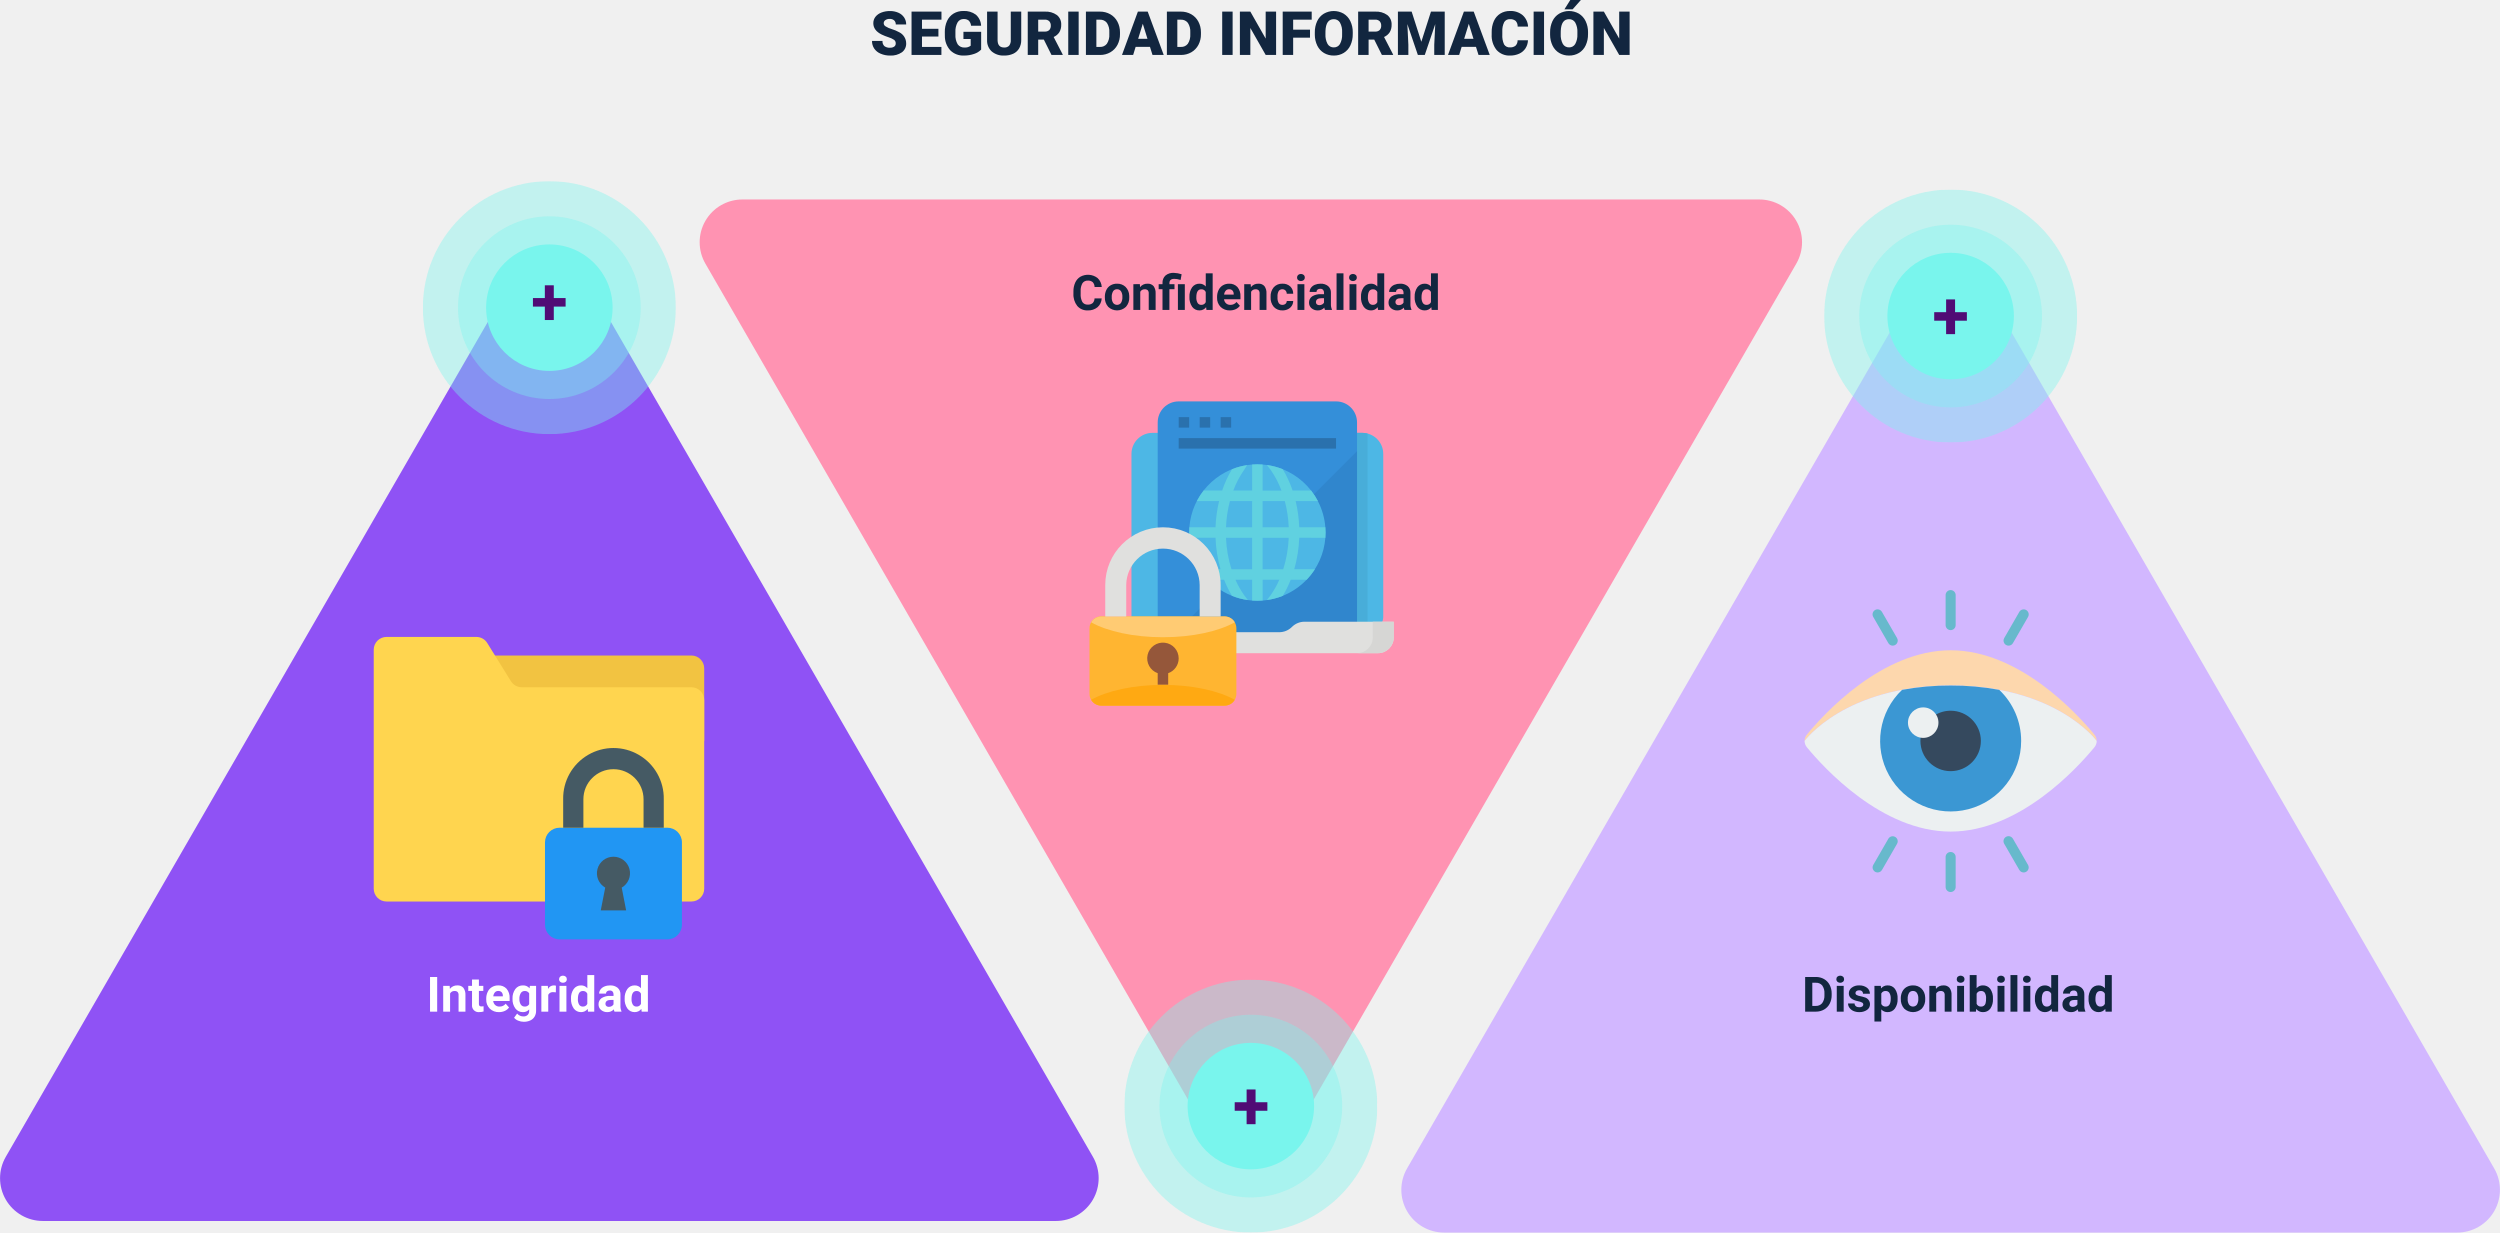
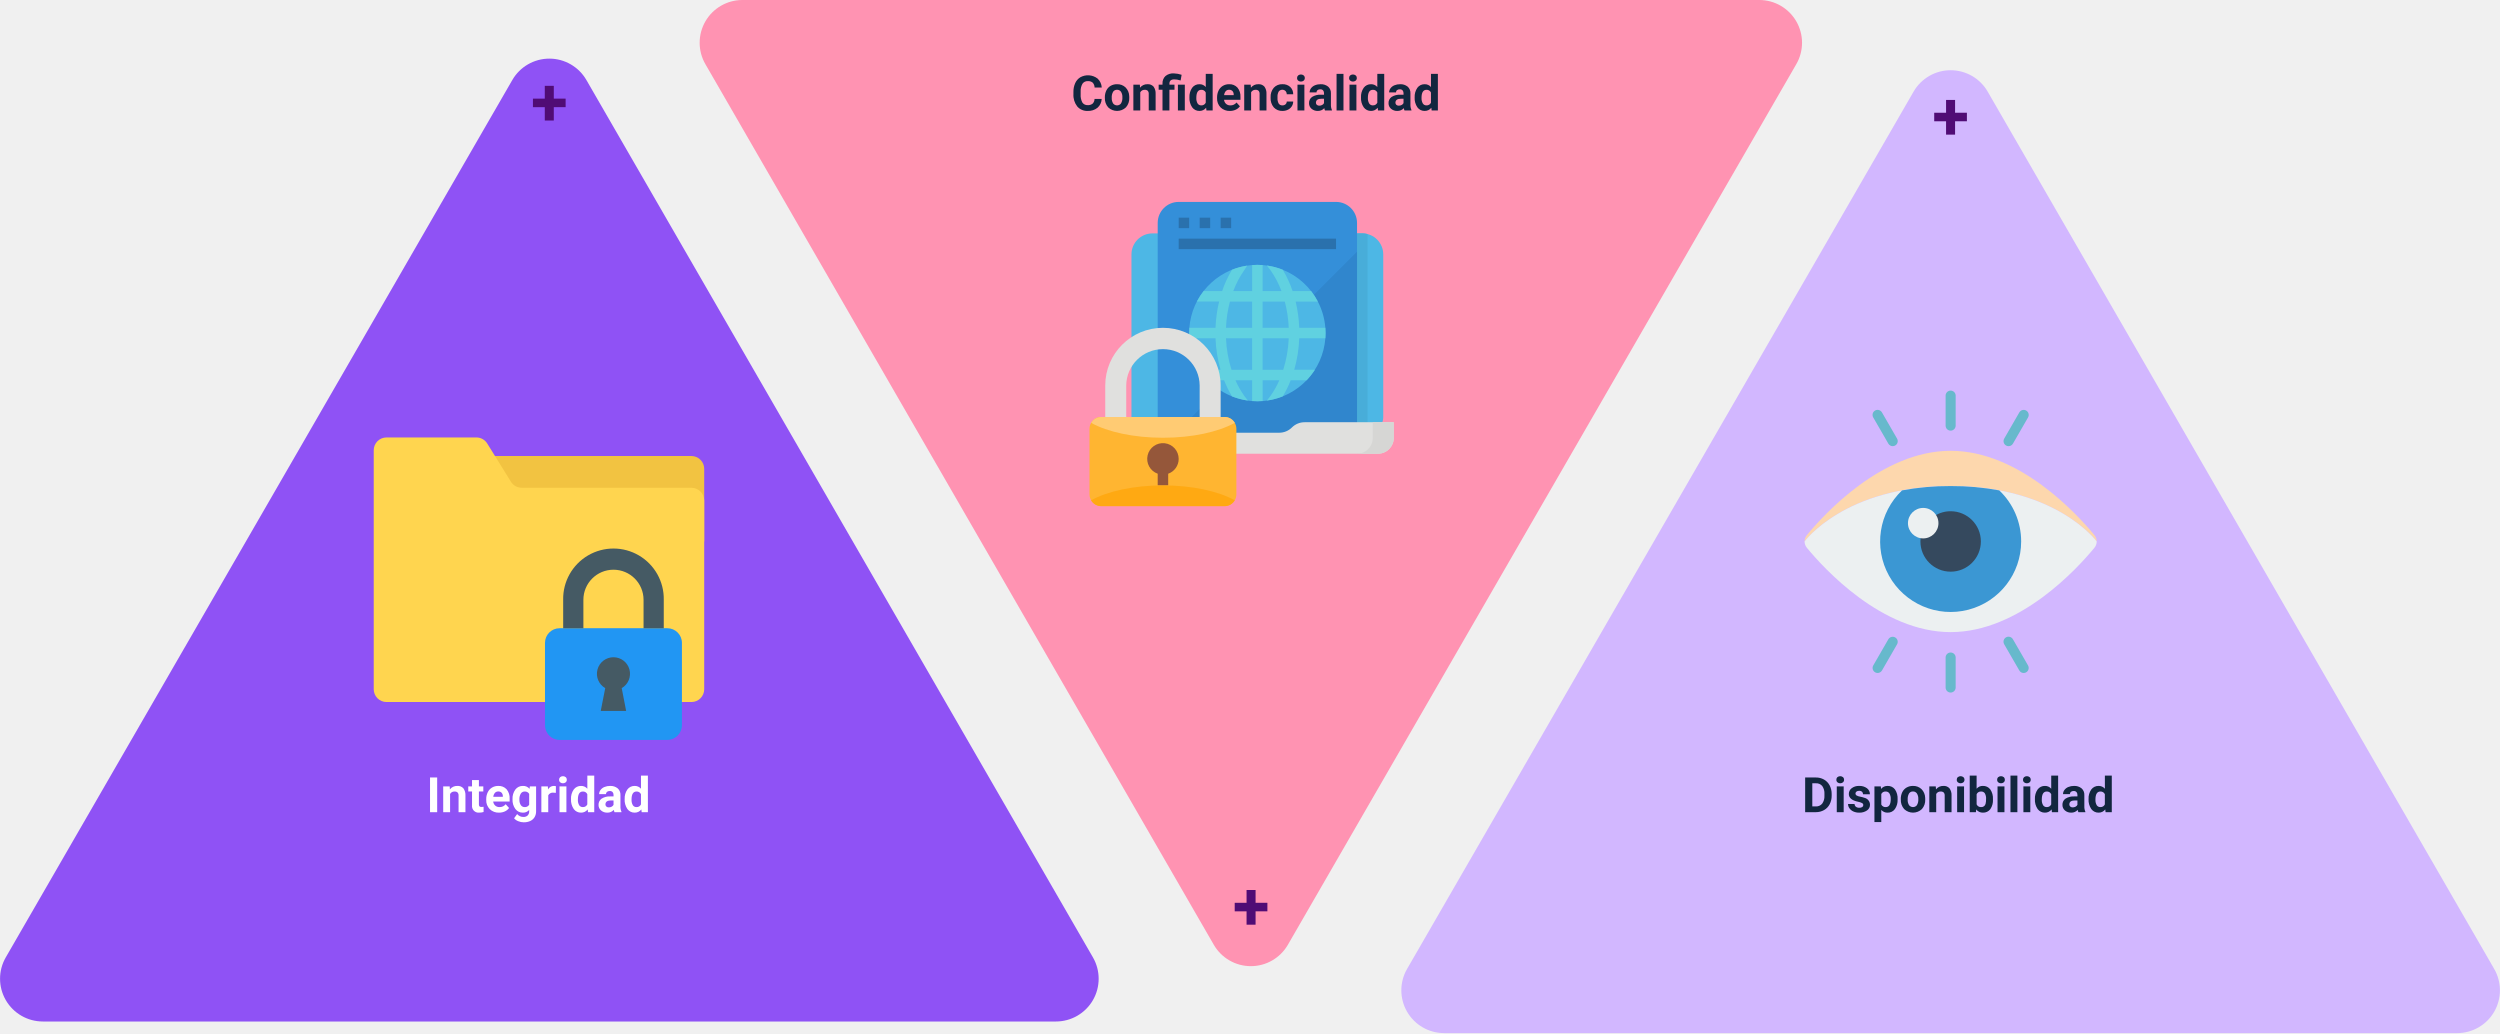
- <svg xmlns="http://www.w3.org/2000/svg" width="820" height="404.285" viewBox="0 0 820 404.285">
-   <defs>
-     <clipPath id="clip-path">
-       <rect id="Rectángulo_37427" data-name="Rectángulo 37427" width="82.97" height="82.97" fill="#79f5ed" />
-     </clipPath>
-     <clipPath id="clip-path-4">
-       <rect id="Rectángulo_37425" data-name="Rectángulo 37425" width="59.923" height="59.923" fill="#79f5ed" />
-     </clipPath>
-   </defs>
-   <g id="Grupo_150869" data-name="Grupo 150869" transform="translate(-390 -2954.973)">
+ <svg xmlns="http://www.w3.org/2000/svg" width="820" height="338.856" viewBox="0 0 820 338.856">
+   <g id="Grupo_150869" data-name="Grupo 150869" transform="translate(-390 -3020.402)">
    <path id="Trazado_211808" data-name="Trazado 211808" d="M341.653,597.6H673.936a14.026,14.026,0,0,0,12.148-21.04L519.942,288.793a14.027,14.027,0,0,0-24.3,0L329.5,576.558a14.027,14.027,0,0,0,12.148,21.04" transform="translate(522.017 2761.659)" fill="#d2b7ff" />
    <path id="Trazado_211810" data-name="Trazado 211810" d="M524.116,21.041,357.351,309.885a14.028,14.028,0,0,1-24.3,0L166.291,21.041A14.027,14.027,0,0,1,178.438,0h333.53a14.027,14.027,0,0,1,12.147,21.04" transform="translate(455.075 3020.401)" fill="#ff93b2" />
    <path id="Trazado_212618" data-name="Trazado 212618" d="M341.653,597.6H673.936a14.026,14.026,0,0,0,12.148-21.04L519.942,288.793a14.027,14.027,0,0,0-24.3,0L329.5,576.558a14.027,14.027,0,0,0,12.148,21.04" transform="translate(62.396 2757.855)" fill="#8f52f5" />
-     <path id="Trazado_224574" data-name="Trazado 224574" d="M16.8,17.221a1.408,1.408,0,0,0-.532-1.172,6.615,6.615,0,0,0-1.87-.869,17.942,17.942,0,0,1-2.187-.869q-2.764-1.357-2.764-3.73A3.345,3.345,0,0,1,10.136,8.5a4.453,4.453,0,0,1,1.948-1.406,7.582,7.582,0,0,1,2.832-.5,6.632,6.632,0,0,1,2.749.547,4.352,4.352,0,0,1,1.89,1.558A4.068,4.068,0,0,1,20.229,11H16.811a1.719,1.719,0,0,0-.532-1.348,2.075,2.075,0,0,0-1.44-.479,2.339,2.339,0,0,0-1.45.405,1.193,1.193,0,0,0,.054,2.021,7.389,7.389,0,0,0,2.061.918,12.623,12.623,0,0,1,2.422,1.021,4.07,4.07,0,0,1,2.3,3.662,3.472,3.472,0,0,1-1.406,2.93A6.255,6.255,0,0,1,14.965,21.2a7.653,7.653,0,0,1-3.13-.62,4.719,4.719,0,0,1-2.109-1.7,4.428,4.428,0,0,1-.708-2.485h3.438a2.181,2.181,0,0,0,.591,1.685,2.793,2.793,0,0,0,1.919.542,2.206,2.206,0,0,0,1.343-.366A1.209,1.209,0,0,0,16.8,17.221Zm14-2.256H25.414v3.4h6.367V21H21.986V6.781H31.8V9.428H25.414v3H30.8Zm14.014,4.277A5.511,5.511,0,0,1,42.5,20.658a9.982,9.982,0,0,1-3.34.537A5.955,5.955,0,0,1,34.7,19.486a6.918,6.918,0,0,1-1.787-4.756L32.9,13.5a8.485,8.485,0,0,1,.742-3.667,5.511,5.511,0,0,1,2.124-2.412,6.008,6.008,0,0,1,3.2-.845,6.3,6.3,0,0,1,4.126,1.216,5.152,5.152,0,0,1,1.714,3.628h-3.3a2.7,2.7,0,0,0-.762-1.7,2.458,2.458,0,0,0-1.66-.508,2.237,2.237,0,0,0-1.992,1.094,5.84,5.84,0,0,0-.713,3.125v.859a5.717,5.717,0,0,0,.728,3.2,2.573,2.573,0,0,0,2.29,1.069,2.88,2.88,0,0,0,1.992-.6V15.756H39.008V13.4h5.811ZM57.963,6.781v9.307a5.349,5.349,0,0,1-.674,2.739,4.365,4.365,0,0,1-1.934,1.763,6.812,6.812,0,0,1-2.979.605,5.885,5.885,0,0,1-4.092-1.348,4.806,4.806,0,0,1-1.523-3.691V6.781h3.447v9.443q.059,2.334,2.168,2.334a2.1,2.1,0,0,0,1.611-.586,2.739,2.739,0,0,0,.547-1.9V6.781Zm7.422,9.189H63.529V21H60.1V6.781h5.6A6.246,6.246,0,0,1,69.652,7.9a3.8,3.8,0,0,1,1.426,3.17,4.616,4.616,0,0,1-.6,2.458,4.263,4.263,0,0,1-1.88,1.58l2.969,5.741V21H67.895Zm-1.855-2.637H65.7a1.946,1.946,0,0,0,1.47-.514,1.987,1.987,0,0,0,.493-1.434,2.01,2.01,0,0,0-.5-1.444A1.928,1.928,0,0,0,65.7,9.418H63.529ZM76.8,21H73.383V6.781H76.8Zm2.383,0V6.781h4.58a6.737,6.737,0,0,1,3.389.854A6.006,6.006,0,0,1,89.5,10.048a7.283,7.283,0,0,1,.854,3.491v.654a7.325,7.325,0,0,1-.825,3.5,6.032,6.032,0,0,1-2.324,2.422A6.589,6.589,0,0,1,83.861,21ZM82.611,9.428v8.936H83.8a2.666,2.666,0,0,0,2.266-1.05,5.145,5.145,0,0,0,.791-3.12v-.615a5.1,5.1,0,0,0-.791-3.105,2.713,2.713,0,0,0-2.3-1.045Zm17.578,8.916h-4.7L94.672,21H91.01L96.225,6.781h3.223L104.7,21H101.02ZM96.313,15.7h3.057l-1.533-4.932Zm9.424,5.3V6.781h4.58a6.737,6.737,0,0,1,3.389.854,6.006,6.006,0,0,1,2.349,2.412,7.283,7.283,0,0,1,.854,3.491v.654a7.325,7.325,0,0,1-.825,3.5,6.032,6.032,0,0,1-2.324,2.422,6.589,6.589,0,0,1-3.345.884Zm3.428-11.572v8.936h1.191a2.666,2.666,0,0,0,2.266-1.05,5.145,5.145,0,0,0,.791-3.12v-.615a5.1,5.1,0,0,0-.791-3.105,2.713,2.713,0,0,0-2.3-1.045ZM127.3,21h-3.418V6.781H127.3Zm14.258,0h-3.408l-5.039-8.848V21h-3.428V6.781h3.428l5.029,8.848V6.781h3.418Zm11.123-5.664h-5.527V21h-3.428V6.781h9.512V9.428h-6.084V12.7h5.527ZM166.7,14.184a8.385,8.385,0,0,1-.771,3.682,5.7,5.7,0,0,1-2.192,2.466,6.1,6.1,0,0,1-3.237.864,6.191,6.191,0,0,1-3.223-.835,5.692,5.692,0,0,1-2.192-2.388,8.144,8.144,0,0,1-.825-3.564v-.8a8.422,8.422,0,0,1,.767-3.687,5.688,5.688,0,0,1,2.2-2.466,6.5,6.5,0,0,1,6.479-.01,5.79,5.79,0,0,1,2.2,2.446,8.18,8.18,0,0,1,.8,3.638Zm-3.486-.6a5.979,5.979,0,0,0-.708-3.218,2.271,2.271,0,0,0-2.026-1.1q-2.578,0-2.725,3.867l-.01,1.045a6.15,6.15,0,0,0,.693,3.213A2.268,2.268,0,0,0,160.5,18.52a2.24,2.24,0,0,0,2-1.1,5.982,5.982,0,0,0,.713-3.174Zm10.537,2.383H171.9V21h-3.428V6.781h5.6A6.246,6.246,0,0,1,178.021,7.9a3.8,3.8,0,0,1,1.426,3.17,4.616,4.616,0,0,1-.6,2.458,4.263,4.263,0,0,1-1.88,1.58l2.969,5.741V21h-3.672ZM171.9,13.334h2.168a1.946,1.946,0,0,0,1.47-.514,1.987,1.987,0,0,0,.493-1.434,2.01,2.01,0,0,0-.5-1.444,1.928,1.928,0,0,0-1.465-.524H171.9ZM186.02,6.781l3.174,9.893,3.164-9.893h4.512V21h-3.437V17.68l.332-6.8L190.326,21h-2.266l-3.447-10.127.332,6.807V21h-3.428V6.781Zm21.1,11.563h-4.7L201.605,21h-3.662l5.215-14.219h3.223L211.635,21h-3.682ZM203.246,15.7H206.3l-1.533-4.932Zm20.928.488a5.193,5.193,0,0,1-.8,2.622,4.833,4.833,0,0,1-2.056,1.763,7,7,0,0,1-3.022.625,5.584,5.584,0,0,1-4.414-1.826,7.54,7.54,0,0,1-1.611-5.156v-.7A8.607,8.607,0,0,1,213,9.853a5.513,5.513,0,0,1,2.095-2.422,5.844,5.844,0,0,1,3.164-.854,6.129,6.129,0,0,1,4.16,1.362,5.383,5.383,0,0,1,1.787,3.755h-3.418a2.547,2.547,0,0,0-.654-1.865,2.691,2.691,0,0,0-1.875-.566,2.048,2.048,0,0,0-1.875.957,6.151,6.151,0,0,0-.625,3.057v1.006a6.806,6.806,0,0,0,.571,3.252,2.091,2.091,0,0,0,1.968.977,2.632,2.632,0,0,0,1.807-.557,2.363,2.363,0,0,0,.664-1.768ZM229.447,21h-3.418V6.781h3.418Zm14.424-6.816a8.385,8.385,0,0,1-.771,3.682,5.7,5.7,0,0,1-2.192,2.466,6.1,6.1,0,0,1-3.237.864,6.191,6.191,0,0,1-3.223-.835,5.692,5.692,0,0,1-2.192-2.388,8.144,8.144,0,0,1-.825-3.564v-.8a8.422,8.422,0,0,1,.767-3.687,5.688,5.688,0,0,1,2.2-2.466,6.5,6.5,0,0,1,6.479-.01,5.79,5.79,0,0,1,2.2,2.446,8.18,8.18,0,0,1,.8,3.638Zm-3.486-.6a5.979,5.979,0,0,0-.708-3.218,2.271,2.271,0,0,0-2.026-1.1q-2.578,0-2.725,3.867l-.01,1.045a6.15,6.15,0,0,0,.693,3.213,2.268,2.268,0,0,0,2.061,1.123,2.24,2.24,0,0,0,2-1.1,5.982,5.982,0,0,0,.713-3.174ZM238.051,2.973h3.477l-2.715,3.066-2.686,0ZM257.514,21h-3.408l-5.039-8.848V21h-3.428V6.781h3.428l5.029,8.848V6.781h3.418Z" transform="translate(667 2952)" fill="#12263f" />
    <path id="Trazado_224575" data-name="Trazado 224575" d="M60.07,13.211A4.025,4.025,0,0,1,58.714,16.1a4.76,4.76,0,0,1-3.223,1.055,4.28,4.28,0,0,1-3.441-1.473A6.038,6.038,0,0,1,50.8,11.641v-.7a6.819,6.819,0,0,1,.578-2.891,4.332,4.332,0,0,1,1.652-1.918,5.164,5.164,0,0,1,5.668.387,4.326,4.326,0,0,1,1.391,2.961H57.742a2.376,2.376,0,0,0-.613-1.6,2.271,2.271,0,0,0-1.605-.5,1.991,1.991,0,0,0-1.754.84,4.707,4.707,0,0,0-.6,2.605V11.7a5.038,5.038,0,0,0,.559,2.7,1.954,1.954,0,0,0,1.762.852,2.314,2.314,0,0,0,1.621-.5,2.241,2.241,0,0,0,.613-1.535Zm1.039-.516a5.013,5.013,0,0,1,.484-2.242A3.546,3.546,0,0,1,62.988,8.93,4.069,4.069,0,0,1,65.1,8.391a3.849,3.849,0,0,1,2.793,1.047A4.2,4.2,0,0,1,69.1,12.281l.016.578a4.418,4.418,0,0,1-1.086,3.121,4.209,4.209,0,0,1-5.832,0,4.5,4.5,0,0,1-1.09-3.187Zm2.258.16A3.16,3.16,0,0,0,63.82,14.7a1.628,1.628,0,0,0,2.578.008,3.457,3.457,0,0,0,.461-2.015A3.128,3.128,0,0,0,66.4,10.86a1.5,1.5,0,0,0-1.3-.649,1.474,1.474,0,0,0-1.281.646A3.516,3.516,0,0,0,63.367,12.856Zm9.219-4.309.07.977a2.951,2.951,0,0,1,2.43-1.133,2.453,2.453,0,0,1,2,.789,3.682,3.682,0,0,1,.672,2.359V17H75.5V11.594a1.465,1.465,0,0,0-.312-1.043,1.4,1.4,0,0,0-1.039-.324,1.553,1.553,0,0,0-1.43.813V17H70.46V8.547ZM80.015,17V10.2H78.757V8.547h1.258V8.156A3.17,3.17,0,0,1,81,5.7a3.945,3.945,0,0,1,2.723-.863,9.031,9.031,0,0,1,2.563.461l-.328,1.867a10,10,0,0,0-1.187-.293,5.835,5.835,0,0,0-.906-.066q-1.578,0-1.578,1.4v.344h1.664V10.2H82.281V17Zm7.32,0H85.07V8.547h2.266Zm1.516-4.289a5.094,5.094,0,0,1,.887-3.148,2.877,2.877,0,0,1,2.426-1.172,2.589,2.589,0,0,1,2.039.922V5h2.266V17H94.429l-.109-.9a2.657,2.657,0,0,1-2.172,1.055,2.869,2.869,0,0,1-2.395-1.176A5.258,5.258,0,0,1,88.851,12.711Zm2.258.168a3.337,3.337,0,0,0,.414,1.823,1.349,1.349,0,0,0,1.2.634,1.511,1.511,0,0,0,1.477-.884V11.111a1.489,1.489,0,0,0-1.461-.884Q91.109,10.227,91.109,12.879Zm11,4.277a4.15,4.15,0,0,1-3.027-1.141,4.054,4.054,0,0,1-1.168-3.039v-.219a5.106,5.106,0,0,1,.492-2.277A3.612,3.612,0,0,1,99.8,8.934a3.914,3.914,0,0,1,2.059-.543,3.508,3.508,0,0,1,2.73,1.094,4.444,4.444,0,0,1,1,3.1v.922H100.2a2.1,2.1,0,0,0,.66,1.328,2,2,0,0,0,1.395.5,2.437,2.437,0,0,0,2.039-.945l1.109,1.242a3.389,3.389,0,0,1-1.375,1.121A4.511,4.511,0,0,1,102.109,17.156Zm-.258-6.945a1.411,1.411,0,0,0-1.09.455,2.357,2.357,0,0,0-.535,1.3h3.141v-.181a1.681,1.681,0,0,0-.406-1.165A1.456,1.456,0,0,0,101.851,10.211Zm7.094-1.664.07.977a2.951,2.951,0,0,1,2.43-1.133,2.453,2.453,0,0,1,2,.789,3.682,3.682,0,0,1,.672,2.359V17h-2.258V11.594a1.465,1.465,0,0,0-.312-1.043,1.4,1.4,0,0,0-1.039-.324,1.553,1.553,0,0,0-1.43.813V17H106.82V8.547Zm10.4,6.789a1.481,1.481,0,0,0,1.016-.344,1.2,1.2,0,0,0,.406-.914h2.117a2.9,2.9,0,0,1-.469,1.574,3.093,3.093,0,0,1-1.262,1.109,3.949,3.949,0,0,1-1.77.395A3.67,3.67,0,0,1,116.523,16a4.56,4.56,0,0,1-1.047-3.184v-.148a4.508,4.508,0,0,1,1.039-3.117,3.627,3.627,0,0,1,2.852-1.164,3.555,3.555,0,0,1,2.543.9,3.2,3.2,0,0,1,.973,2.4h-2.117a1.551,1.551,0,0,0-.406-1.072,1.51,1.51,0,0,0-2.223.163,3.333,3.333,0,0,0-.4,1.866v.235a3.375,3.375,0,0,0,.4,1.878A1.377,1.377,0,0,0,119.343,15.336ZM126.554,17h-2.266V8.547h2.266Zm-2.4-10.641a1.112,1.112,0,0,1,.34-.836,1.465,1.465,0,0,1,1.848,0,1.105,1.105,0,0,1,.344.836,1.108,1.108,0,0,1-.348.844,1.448,1.448,0,0,1-1.836,0A1.108,1.108,0,0,1,124.156,6.359ZM133.312,17a2.507,2.507,0,0,1-.227-.758,2.732,2.732,0,0,1-2.133.914,3,3,0,0,1-2.059-.719,2.312,2.312,0,0,1-.816-1.812,2.389,2.389,0,0,1,1-2.062,4.915,4.915,0,0,1,2.879-.727h1.039v-.484a1.393,1.393,0,0,0-.3-.937,1.183,1.183,0,0,0-.949-.352,1.345,1.345,0,0,0-.895.273.929.929,0,0,0-.324.75h-2.258a2.268,2.268,0,0,1,.453-1.359A3,3,0,0,1,130,8.746a4.669,4.669,0,0,1,1.859-.355,3.689,3.689,0,0,1,2.48.785,2.747,2.747,0,0,1,.918,2.207v3.664a4.041,4.041,0,0,0,.336,1.82V17Zm-1.867-1.57a1.945,1.945,0,0,0,.922-.223,1.462,1.462,0,0,0,.625-.6V13.156h-.844q-1.7,0-1.8,1.172l-.008.133a.9.9,0,0,0,.3.7A1.153,1.153,0,0,0,131.445,15.43Zm7.93,1.57h-2.266V5h2.266Zm4.242,0h-2.266V8.547h2.266Zm-2.4-10.641a1.112,1.112,0,0,1,.34-.836,1.465,1.465,0,0,1,1.848,0,1.105,1.105,0,0,1,.344.836,1.109,1.109,0,0,1-.348.844,1.448,1.448,0,0,1-1.836,0A1.109,1.109,0,0,1,141.218,6.359Zm3.906,6.352a5.094,5.094,0,0,1,.887-3.148,2.877,2.877,0,0,1,2.426-1.172,2.589,2.589,0,0,1,2.039.922V5h2.266V17H150.7l-.109-.9a2.657,2.657,0,0,1-2.172,1.055,2.869,2.869,0,0,1-2.395-1.176A5.258,5.258,0,0,1,145.124,12.711Zm2.258.168A3.337,3.337,0,0,0,147.8,14.7a1.349,1.349,0,0,0,1.2.634,1.511,1.511,0,0,0,1.477-.884V11.111a1.489,1.489,0,0,0-1.461-.884Q147.382,10.227,147.382,12.879ZM159.39,17a2.507,2.507,0,0,1-.227-.758,2.732,2.732,0,0,1-2.133.914,3,3,0,0,1-2.059-.719,2.312,2.312,0,0,1-.816-1.812,2.389,2.389,0,0,1,1-2.062,4.915,4.915,0,0,1,2.879-.727h1.039v-.484a1.393,1.393,0,0,0-.3-.937,1.183,1.183,0,0,0-.949-.352,1.345,1.345,0,0,0-.895.273.929.929,0,0,0-.324.75h-2.258a2.268,2.268,0,0,1,.453-1.359,3,3,0,0,1,1.281-.98,4.669,4.669,0,0,1,1.859-.355,3.689,3.689,0,0,1,2.48.785,2.747,2.747,0,0,1,.918,2.207v3.664a4.041,4.041,0,0,0,.336,1.82V17Zm-1.867-1.57a1.945,1.945,0,0,0,.922-.223,1.462,1.462,0,0,0,.625-.6V13.156h-.844q-1.7,0-1.8,1.172l-.008.133a.9.9,0,0,0,.3.7A1.153,1.153,0,0,0,157.523,15.43Zm5.2-2.719a5.094,5.094,0,0,1,.887-3.148,2.877,2.877,0,0,1,2.426-1.172,2.589,2.589,0,0,1,2.039.922V5h2.266V17H168.3l-.109-.9a2.657,2.657,0,0,1-2.172,1.055,2.869,2.869,0,0,1-2.395-1.176A5.258,5.258,0,0,1,162.718,12.711Zm2.258.168a3.337,3.337,0,0,0,.414,1.823,1.349,1.349,0,0,0,1.2.634,1.511,1.511,0,0,0,1.477-.884V11.111a1.489,1.489,0,0,0-1.461-.884Q164.976,10.227,164.976,12.879Z" transform="translate(691.284 3039.633)" fill="#12263f" />
    <path id="Trazado_224576" data-name="Trazado 224576" d="M47.611,17H45.267V5.625h2.344Zm4.1-8.453.07.977a2.951,2.951,0,0,1,2.43-1.133,2.453,2.453,0,0,1,2,.789,3.682,3.682,0,0,1,.672,2.359V17H54.627V11.594a1.465,1.465,0,0,0-.312-1.043,1.4,1.4,0,0,0-1.039-.324,1.553,1.553,0,0,0-1.43.813V17H49.588V8.547ZM61.3,6.469V8.547h1.445V10.2H61.3v4.219a1.007,1.007,0,0,0,.18.672.9.9,0,0,0,.688.2,3.6,3.6,0,0,0,.664-.055v1.711a4.648,4.648,0,0,1-1.367.2,2.156,2.156,0,0,1-2.422-2.4V10.2H57.806V8.547h1.234V6.469Zm6.594,10.688a4.15,4.15,0,0,1-3.027-1.141A4.054,4.054,0,0,1,63.7,12.977v-.219a5.106,5.106,0,0,1,.492-2.277,3.612,3.612,0,0,1,1.395-1.547,3.914,3.914,0,0,1,2.059-.543,3.508,3.508,0,0,1,2.73,1.094,4.444,4.444,0,0,1,1,3.1v.922H65.986a2.1,2.1,0,0,0,.66,1.328,2,2,0,0,0,1.395.5,2.437,2.437,0,0,0,2.039-.945l1.109,1.242a3.389,3.389,0,0,1-1.375,1.121A4.511,4.511,0,0,1,67.892,17.156Zm-.258-6.945a1.411,1.411,0,0,0-1.09.455,2.357,2.357,0,0,0-.535,1.3H69.15v-.181a1.681,1.681,0,0,0-.406-1.165A1.456,1.456,0,0,0,67.634,10.211Zm4.688,2.5a4.954,4.954,0,0,1,.926-3.133,3,3,0,0,1,2.5-1.187,2.631,2.631,0,0,1,2.164.953l.094-.8h2.047v8.172a3.613,3.613,0,0,1-.5,1.93,3.236,3.236,0,0,1-1.418,1.25,4.985,4.985,0,0,1-2.141.43,4.635,4.635,0,0,1-1.812-.371A3.217,3.217,0,0,1,72.838,19l1-1.375a2.645,2.645,0,0,0,2.047.945,1.936,1.936,0,0,0,1.4-.48,1.8,1.8,0,0,0,.5-1.363v-.453a2.612,2.612,0,0,1-2.055.883,2.992,2.992,0,0,1-2.465-1.191,4.953,4.953,0,0,1-.941-3.16Zm2.258.168a3.085,3.085,0,0,0,.461,1.8,1.466,1.466,0,0,0,1.266.653,1.568,1.568,0,0,0,1.477-.775V11a1.564,1.564,0,0,0-1.461-.775,1.476,1.476,0,0,0-1.277.665A3.477,3.477,0,0,0,74.58,12.879Zm11.953-2.215a6.134,6.134,0,0,0-.812-.062,1.654,1.654,0,0,0-1.68.867V17H81.783V8.547h2.133l.063,1.008a2.092,2.092,0,0,1,1.883-1.164,2.366,2.366,0,0,1,.7.1ZM90,17H87.736V8.547H90ZM87.6,6.359a1.112,1.112,0,0,1,.34-.836,1.465,1.465,0,0,1,1.848,0,1.105,1.105,0,0,1,.344.836,1.108,1.108,0,0,1-.348.844,1.448,1.448,0,0,1-1.836,0A1.108,1.108,0,0,1,87.6,6.359Zm3.906,6.352A5.094,5.094,0,0,1,92.4,9.563a2.877,2.877,0,0,1,2.426-1.172,2.589,2.589,0,0,1,2.039.922V5h2.266V17H97.088l-.109-.9a2.657,2.657,0,0,1-2.172,1.055,2.869,2.869,0,0,1-2.395-1.176A5.258,5.258,0,0,1,91.509,12.711Zm2.258.168a3.337,3.337,0,0,0,.414,1.823,1.349,1.349,0,0,0,1.2.634,1.511,1.511,0,0,0,1.477-.884V11.111a1.489,1.489,0,0,0-1.461-.884Q93.767,10.227,93.767,12.879ZM105.775,17a2.507,2.507,0,0,1-.227-.758,2.732,2.732,0,0,1-2.133.914,3,3,0,0,1-2.059-.719,2.312,2.312,0,0,1-.816-1.812,2.389,2.389,0,0,1,1-2.062,4.915,4.915,0,0,1,2.879-.727h1.039v-.484a1.393,1.393,0,0,0-.3-.937,1.183,1.183,0,0,0-.949-.352,1.345,1.345,0,0,0-.895.273.929.929,0,0,0-.324.75h-2.258a2.268,2.268,0,0,1,.453-1.359,3,3,0,0,1,1.281-.98,4.669,4.669,0,0,1,1.859-.355,3.689,3.689,0,0,1,2.48.785,2.747,2.747,0,0,1,.918,2.207v3.664a4.041,4.041,0,0,0,.336,1.82V17Zm-1.867-1.57a1.945,1.945,0,0,0,.922-.223,1.462,1.462,0,0,0,.625-.6V13.156h-.844q-1.7,0-1.8,1.172l-.008.133a.9.9,0,0,0,.3.7A1.153,1.153,0,0,0,103.908,15.43Zm5.2-2.719a5.094,5.094,0,0,1,.887-3.148,2.877,2.877,0,0,1,2.426-1.172,2.589,2.589,0,0,1,2.039.922V5h2.266V17h-2.039l-.109-.9a2.657,2.657,0,0,1-2.172,1.055,2.869,2.869,0,0,1-2.395-1.176A5.258,5.258,0,0,1,109.1,12.711Zm2.258.168a3.337,3.337,0,0,0,.414,1.823,1.349,1.349,0,0,0,1.2.634,1.511,1.511,0,0,0,1.477-.884V11.111a1.489,1.489,0,0,0-1.461-.884Q111.361,10.227,111.361,12.879Z" transform="translate(485.782 3269.794)" fill="#fff" />
    <path id="Trazado_224577" data-name="Trazado 224577" d="M42.676,17V5.625h3.5A5.315,5.315,0,0,1,48.86,6.3a4.712,4.712,0,0,1,1.848,1.922,5.928,5.928,0,0,1,.664,2.832v.523a5.945,5.945,0,0,1-.652,2.82,4.672,4.672,0,0,1-1.84,1.914A5.355,5.355,0,0,1,46.2,17ZM45.02,7.523v7.594h1.133a2.545,2.545,0,0,0,2.1-.9A4.06,4.06,0,0,0,49,11.648v-.6a4.124,4.124,0,0,0-.719-2.629,2.537,2.537,0,0,0-2.1-.895ZM55.309,17H53.044V8.547h2.266Zm-2.4-10.641a1.112,1.112,0,0,1,.34-.836,1.465,1.465,0,0,1,1.848,0,1.105,1.105,0,0,1,.344.836,1.108,1.108,0,0,1-.348.844,1.448,1.448,0,0,1-1.836,0A1.108,1.108,0,0,1,52.911,6.359Zm8.836,8.3a.727.727,0,0,0-.41-.652,4.659,4.659,0,0,0-1.316-.426Q57,12.953,57,11.023a2.323,2.323,0,0,1,.934-1.879,3.766,3.766,0,0,1,2.441-.754,4.053,4.053,0,0,1,2.574.758,2.388,2.388,0,0,1,.965,1.969H61.661a1.092,1.092,0,0,0-.312-.8A1.322,1.322,0,0,0,60.372,10a1.351,1.351,0,0,0-.883.258.814.814,0,0,0-.312.656.7.7,0,0,0,.355.605,3.657,3.657,0,0,0,1.2.4,9.8,9.8,0,0,1,1.422.379,2.336,2.336,0,0,1,1.789,2.273,2.2,2.2,0,0,1-.992,1.871,4.28,4.28,0,0,1-2.562.715,4.47,4.47,0,0,1-1.887-.379,3.166,3.166,0,0,1-1.293-1.039,2.414,2.414,0,0,1-.469-1.426h2.141a1.179,1.179,0,0,0,.445.922,1.766,1.766,0,0,0,1.109.32,1.635,1.635,0,0,0,.98-.246A.766.766,0,0,0,61.747,14.664ZM73,12.852a5.07,5.07,0,0,1-.887,3.129,2.843,2.843,0,0,1-2.395,1.176,2.633,2.633,0,0,1-2.07-.891V20.25H65.4V8.547h2.094l.078.828a2.654,2.654,0,0,1,2.141-.984,2.862,2.862,0,0,1,2.43,1.156A5.207,5.207,0,0,1,73,12.734Zm-2.258-.164a3.327,3.327,0,0,0-.418-1.82,1.361,1.361,0,0,0-1.215-.641,1.478,1.478,0,0,0-1.461.813V14.5a1.5,1.5,0,0,0,1.477.836Q70.747,15.336,70.747,12.688Zm3.3.008a5.013,5.013,0,0,1,.484-2.242A3.546,3.546,0,0,1,75.93,8.93a4.069,4.069,0,0,1,2.113-.539,3.849,3.849,0,0,1,2.793,1.047,4.2,4.2,0,0,1,1.207,2.844l.016.578a4.418,4.418,0,0,1-1.086,3.121,4.209,4.209,0,0,1-5.832,0,4.5,4.5,0,0,1-1.09-3.187Zm2.258.16a3.16,3.16,0,0,0,.453,1.843,1.628,1.628,0,0,0,2.578.008,3.457,3.457,0,0,0,.461-2.015,3.128,3.128,0,0,0-.461-1.831,1.5,1.5,0,0,0-1.3-.649,1.474,1.474,0,0,0-1.281.646A3.516,3.516,0,0,0,76.309,12.856Zm9.219-4.309.07.977a2.951,2.951,0,0,1,2.43-1.133,2.453,2.453,0,0,1,2,.789,3.682,3.682,0,0,1,.672,2.359V17H88.442V11.594a1.465,1.465,0,0,0-.312-1.043,1.4,1.4,0,0,0-1.039-.324,1.553,1.553,0,0,0-1.43.813V17H83.4V8.547ZM94.794,17H92.528V8.547h2.266ZM92.4,6.359a1.112,1.112,0,0,1,.34-.836,1.465,1.465,0,0,1,1.848,0,1.105,1.105,0,0,1,.344.836,1.108,1.108,0,0,1-.348.844,1.448,1.448,0,0,1-1.836,0A1.108,1.108,0,0,1,92.4,6.359Zm11.875,6.492a5.119,5.119,0,0,1-.867,3.168,2.872,2.872,0,0,1-2.422,1.137,2.639,2.639,0,0,1-2.2-1.055l-.1.9H96.653V5h2.258V9.3a2.571,2.571,0,0,1,2.055-.914,2.9,2.9,0,0,1,2.426,1.137,5.126,5.126,0,0,1,.879,3.2Zm-2.258-.164a3.363,3.363,0,0,0-.406-1.871,1.374,1.374,0,0,0-1.211-.59,1.489,1.489,0,0,0-1.484.883v3.336a1.509,1.509,0,0,0,1.5.891,1.394,1.394,0,0,0,1.438-1.078A5.562,5.562,0,0,0,102.012,12.688ZM108.044,17h-2.266V8.547h2.266Zm-2.4-10.641a1.112,1.112,0,0,1,.34-.836,1.465,1.465,0,0,1,1.848,0,1.105,1.105,0,0,1,.344.836,1.108,1.108,0,0,1-.348.844,1.448,1.448,0,0,1-1.836,0A1.108,1.108,0,0,1,105.645,6.359ZM112.286,17H110.02V5h2.266Zm4.242,0h-2.266V8.547h2.266Zm-2.4-10.641a1.112,1.112,0,0,1,.34-.836,1.465,1.465,0,0,1,1.848,0,1.105,1.105,0,0,1,.344.836,1.108,1.108,0,0,1-.348.844,1.448,1.448,0,0,1-1.836,0A1.108,1.108,0,0,1,114.129,6.359Zm3.906,6.352a5.094,5.094,0,0,1,.887-3.148,2.877,2.877,0,0,1,2.426-1.172,2.589,2.589,0,0,1,2.039.922V5h2.266V17h-2.039l-.109-.9a2.657,2.657,0,0,1-2.172,1.055,2.869,2.869,0,0,1-2.395-1.176A5.258,5.258,0,0,1,118.036,12.711Zm2.258.168a3.337,3.337,0,0,0,.414,1.823,1.349,1.349,0,0,0,1.2.634,1.511,1.511,0,0,0,1.477-.884V11.111a1.489,1.489,0,0,0-1.461-.884Q120.294,10.227,120.294,12.879ZM132.3,17a2.507,2.507,0,0,1-.227-.758,2.732,2.732,0,0,1-2.133.914,3,3,0,0,1-2.059-.719,2.312,2.312,0,0,1-.816-1.812,2.389,2.389,0,0,1,1-2.062,4.915,4.915,0,0,1,2.879-.727h1.039v-.484a1.393,1.393,0,0,0-.3-.937,1.183,1.183,0,0,0-.949-.352,1.345,1.345,0,0,0-.895.273.929.929,0,0,0-.324.75h-2.258a2.268,2.268,0,0,1,.453-1.359,3,3,0,0,1,1.281-.98,4.669,4.669,0,0,1,1.859-.355,3.689,3.689,0,0,1,2.48.785,2.747,2.747,0,0,1,.918,2.207v3.664a4.041,4.041,0,0,0,.336,1.82V17Zm-1.867-1.57a1.945,1.945,0,0,0,.922-.223,1.462,1.462,0,0,0,.625-.6V13.156h-.844q-1.7,0-1.8,1.172l-.008.133a.9.9,0,0,0,.3.7A1.153,1.153,0,0,0,130.434,15.43Zm5.2-2.719a5.094,5.094,0,0,1,.887-3.148,2.877,2.877,0,0,1,2.426-1.172,2.589,2.589,0,0,1,2.039.922V5h2.266V17h-2.039l-.109-.9a2.657,2.657,0,0,1-2.172,1.055,2.869,2.869,0,0,1-2.395-1.176A5.258,5.258,0,0,1,135.629,12.711Zm2.258.168A3.337,3.337,0,0,0,138.3,14.7a1.349,1.349,0,0,0,1.2.634,1.511,1.511,0,0,0,1.477-.884V11.111a1.489,1.489,0,0,0-1.461-.884Q137.887,10.227,137.887,12.879Z" transform="translate(939.415 3269.794)" fill="#12263f" />
-     <g id="Grupo_150319" data-name="Grupo 150319" transform="translate(758.793 3276.288)">
-       <g id="Grupo_145672" data-name="Grupo 145672" transform="translate(0 0)" clip-path="url(#clip-path)">
-         <g id="Grupo_145671" data-name="Grupo 145671" transform="translate(0 0)">
-           <g id="Grupo_145670" data-name="Grupo 145670" clip-path="url(#clip-path)">
-             <g id="Grupo_145666" data-name="Grupo 145666" opacity="0.39">
-               <g id="Grupo_145665" data-name="Grupo 145665">
-                 <g id="Grupo_145664" data-name="Grupo 145664" clip-path="url(#clip-path)">
-                   <path id="Trazado_201765" data-name="Trazado 201765" d="M82.97,41.485A41.485,41.485,0,1,1,41.485,0,41.485,41.485,0,0,1,82.97,41.485" transform="translate(0 0)" fill="#79f5ed" />
-                 </g>
-               </g>
-             </g>
-             <g id="Grupo_145669" data-name="Grupo 145669" transform="translate(11.524 11.524)" opacity="0.36">
-               <g id="Grupo_145668" data-name="Grupo 145668">
-                 <g id="Grupo_145667" data-name="Grupo 145667" clip-path="url(#clip-path-4)">
-                   <path id="Trazado_201766" data-name="Trazado 201766" d="M68.323,38.362A29.962,29.962,0,1,1,38.362,8.4,29.961,29.961,0,0,1,68.323,38.362" transform="translate(-8.4 -8.4)" fill="#79f5ed" />
-                 </g>
-               </g>
-             </g>
-             <path id="Trazado_201767" data-name="Trazado 201767" d="M56.605,35.863A20.743,20.743,0,1,1,35.863,15.12,20.742,20.742,0,0,1,56.605,35.863" transform="translate(5.623 5.623)" fill="#79f5ed" />
-           </g>
-         </g>
-         <text id="_" data-name="+" transform="translate(35.579 48.985)" fill="#500c75" font-size="22" font-family="Roboto-Bold, Roboto" font-weight="700">
-           <tspan x="0" y="0">+</tspan>
-         </text>
-       </g>
-     </g>
-     <g id="Grupo_150320" data-name="Grupo 150320" transform="translate(528.705 3014.4)">
-       <g id="Grupo_145672-2" data-name="Grupo 145672" transform="translate(0 0.001)" clip-path="url(#clip-path)">
-         <g id="Grupo_145671-2" data-name="Grupo 145671" transform="translate(0 0)">
-           <g id="Grupo_145670-2" data-name="Grupo 145670" clip-path="url(#clip-path)">
-             <g id="Grupo_145666-2" data-name="Grupo 145666" opacity="0.39">
-               <g id="Grupo_145665-2" data-name="Grupo 145665">
-                 <g id="Grupo_145664-2" data-name="Grupo 145664" clip-path="url(#clip-path)">
-                   <path id="Trazado_201765-2" data-name="Trazado 201765" d="M82.97,41.485A41.485,41.485,0,1,1,41.485,0,41.485,41.485,0,0,1,82.97,41.485" transform="translate(0 0)" fill="#79f5ed" />
-                 </g>
-               </g>
-             </g>
-             <g id="Grupo_145669-2" data-name="Grupo 145669" transform="translate(11.524 11.524)" opacity="0.36">
-               <g id="Grupo_145668-2" data-name="Grupo 145668">
-                 <g id="Grupo_145667-2" data-name="Grupo 145667" clip-path="url(#clip-path-4)">
-                   <path id="Trazado_201766-2" data-name="Trazado 201766" d="M68.323,38.362A29.962,29.962,0,1,1,38.362,8.4,29.961,29.961,0,0,1,68.323,38.362" transform="translate(-8.4 -8.4)" fill="#79f5ed" />
-                 </g>
-               </g>
-             </g>
-             <path id="Trazado_201767-2" data-name="Trazado 201767" d="M56.605,35.863A20.743,20.743,0,1,1,35.863,15.12,20.742,20.742,0,0,1,56.605,35.863" transform="translate(5.623 5.623)" fill="#79f5ed" />
-           </g>
-         </g>
-         <text id="_2" data-name="+" transform="translate(35.486 47.104)" fill="#500c75" font-size="22" font-family="Roboto-Bold, Roboto" font-weight="700">
-           <tspan x="0" y="0">+</tspan>
-         </text>
-       </g>
-     </g>
-     <g id="Grupo_150321" data-name="Grupo 150321" transform="translate(988.325 3017.147)">
-       <g id="Grupo_145672-3" data-name="Grupo 145672" transform="translate(0 0.001)" clip-path="url(#clip-path)">
-         <g id="Grupo_145671-3" data-name="Grupo 145671" transform="translate(0 0)">
-           <g id="Grupo_145670-3" data-name="Grupo 145670" clip-path="url(#clip-path)">
-             <g id="Grupo_145666-3" data-name="Grupo 145666" opacity="0.39">
-               <g id="Grupo_145665-3" data-name="Grupo 145665">
-                 <g id="Grupo_145664-3" data-name="Grupo 145664" clip-path="url(#clip-path)">
-                   <path id="Trazado_201765-3" data-name="Trazado 201765" d="M82.97,41.485A41.485,41.485,0,1,1,41.485,0,41.485,41.485,0,0,1,82.97,41.485" transform="translate(0 0)" fill="#79f5ed" />
-                 </g>
-               </g>
-             </g>
-             <g id="Grupo_145669-3" data-name="Grupo 145669" transform="translate(11.524 11.524)" opacity="0.36">
-               <g id="Grupo_145668-3" data-name="Grupo 145668">
-                 <g id="Grupo_145667-3" data-name="Grupo 145667" clip-path="url(#clip-path-4)">
-                   <path id="Trazado_201766-3" data-name="Trazado 201766" d="M68.323,38.362A29.962,29.962,0,1,1,38.362,8.4,29.961,29.961,0,0,1,68.323,38.362" transform="translate(-8.4 -8.4)" fill="#79f5ed" />
-                 </g>
-               </g>
-             </g>
-             <path id="Trazado_201767-3" data-name="Trazado 201767" d="M56.605,35.863A20.743,20.743,0,1,1,35.863,15.12,20.742,20.742,0,0,1,56.605,35.863" transform="translate(5.623 5.623)" fill="#79f5ed" />
-           </g>
-         </g>
-         <text id="_3" data-name="+" transform="translate(35.485 48.986)" fill="#500c75" font-size="22" font-family="Roboto-Bold, Roboto" font-weight="700">
-           <tspan x="0" y="0">+</tspan>
-         </text>
-       </g>
-     </g>
+     <path id="Trazado_224579" data-name="Trazado 224579" d="M7.455-8.755h3.878v2.8H7.455v4.383H4.5V-5.951H.612v-2.8H4.5v-4.2H7.455Z" transform="translate(794.373 3325.273)" fill="#500c75" />
+     <path id="Trazado_224574" data-name="Trazado 224574" d="M7.455-8.755h3.878v2.8H7.455v4.383H4.5V-5.951H.612v-2.8H4.5v-4.2H7.455Z" transform="translate(564.19 3061.506)" fill="#500c75" />
+     <path id="Trazado_224578" data-name="Trazado 224578" d="M7.455-8.755h3.878v2.8H7.455v4.383H4.5V-5.951H.612v-2.8H4.5v-4.2H7.455Z" transform="translate(1023.811 3066.133)" fill="#500c75" />
    <g id="Page-1" transform="translate(981.902 3148.439)">
      <g id="_037---Eye" data-name="037---Eye">
        <path id="Shape" d="M95.817,41.736S82.6,23.564,47.909,23.564,0,41.736,0,41.736a3.269,3.269,0,0,1,.743-2.065C6.294,32.931,25.309,12,47.909,12S89.523,32.931,95.074,39.671A3.269,3.269,0,0,1,95.817,41.736Z" transform="translate(0 7.824)" fill="#fdd7ad" />
        <path id="Shape-2" data-name="Shape" d="M95.817,37.172a3.269,3.269,0,0,1-.743,2.065c-5.551,6.74-24.566,27.671-47.165,27.671S6.294,45.978.743,39.237A3.269,3.269,0,0,1,0,37.172S13.216,19,47.909,19,95.817,37.172,95.817,37.172Z" transform="translate(0 12.388)" fill="#ecf0f1" />
        <g id="Grupo_150322" data-name="Grupo 150322" transform="translate(22.295)">
          <path id="Shape-3" data-name="Shape" d="M29.652,13.216A1.652,1.652,0,0,1,28,11.564V1.652a1.652,1.652,0,0,1,3.3,0v9.912A1.652,1.652,0,0,1,29.652,13.216Z" transform="translate(-4.039)" fill="#67b9cc" />
          <path id="Shape-4" data-name="Shape" d="M20.111,15.78a1.652,1.652,0,0,1-1.432-.826L13.723,6.364a1.652,1.652,0,1,1,2.861-1.652L21.54,13.3a1.652,1.652,0,0,1-1.429,2.478Z" transform="translate(-13.496 2.527)" fill="#67b9cc" />
          <path id="Shape-5" data-name="Shape" d="M15.151,60.806a1.652,1.652,0,0,1-1.429-2.478l4.956-8.591a1.652,1.652,0,0,1,2.861,1.652L16.584,59.98a1.652,1.652,0,0,1-1.432.826Z" transform="translate(-13.492 31.897)" fill="#67b9cc" />
          <path id="Shape-6" data-name="Shape" d="M29.652,65.216A1.652,1.652,0,0,1,28,63.564V53.652a1.652,1.652,0,0,1,3.3,0v9.912A1.652,1.652,0,0,1,29.652,65.216Z" transform="translate(-4.039 33.905)" fill="#67b9cc" />
          <path id="Shape-7" data-name="Shape" d="M46.111,60.813a1.652,1.652,0,0,1-1.432-.826L39.723,51.4a1.652,1.652,0,1,1,2.861-1.652l4.956,8.591a1.652,1.652,0,0,1-1.429,2.478Z" transform="translate(3.457 31.89)" fill="#67b9cc" />
          <path id="Shape-8" data-name="Shape" d="M41.151,15.773a1.652,1.652,0,0,1-1.429-2.478L44.678,4.7A1.652,1.652,0,0,1,47.54,6.356l-4.956,8.591a1.652,1.652,0,0,1-1.432.826Z" transform="translate(3.46 2.535)" fill="#67b9cc" />
        </g>
        <path id="Shape-9" data-name="Shape" d="M61.257,37.173a23.128,23.128,0,1,1-39.07-16.752A85.575,85.575,0,0,1,38.129,19a85.575,85.575,0,0,1,15.942,1.421,23.052,23.052,0,0,1,7.186,16.752Z" transform="translate(9.78 12.388)" fill="#3b97d3" />
        <path id="Shape-10" data-name="Shape" d="M27.626,25.536A9.763,9.763,0,0,1,32.912,24,9.912,9.912,0,1,1,23,33.912a9.219,9.219,0,0,1,.149-1.669Z" transform="translate(14.997 15.649)" fill="#35495e" />
        <circle id="Oval" cx="5" cy="5" r="5" transform="translate(33.909 38.561)" fill="#ecf0f1" />
      </g>
    </g>
    <g id="seguridad-informatica_1_" data-name="seguridad-informatica (1)" transform="translate(723.359 3062.631)">
      <path id="Trazado_221021" data-name="Trazado 221021" d="M94.882,72H163.7a6.882,6.882,0,0,1,6.882,6.882v53.336a5.162,5.162,0,0,1-5.162,5.162H93.162A5.162,5.162,0,0,1,88,132.218V78.882A6.882,6.882,0,0,1,94.882,72Z" transform="translate(-50.236 -37.677)" fill="#4db7e5" />
      <path id="Trazado_221022" data-name="Trazado 221022" d="M433.721,72H432v65.38h3.441V72.217A6.9,6.9,0,0,0,433.721,72Z" transform="translate(-320.254 -37.677)" fill="#48add9" />
      <path id="Trazado_221023" data-name="Trazado 221023" d="M186.5,24H134.882A6.882,6.882,0,0,0,128,30.882v72.262h65.38V30.882A6.882,6.882,0,0,0,186.5,24Z" transform="translate(-81.633 0)" fill="#348fd9" />
      <path id="Trazado_221024" data-name="Trazado 221024" d="M202.8,100,140,162.8h62.8Z" transform="translate(-91.053 -59.655)" fill="#3086cd" />
      <g id="Grupo_150327" data-name="Grupo 150327" transform="translate(53.248 29.162)">
        <path id="Trazado_221025" data-name="Trazado 221025" d="M160,48h3.441v3.441H160Z" transform="translate(-159.996 -48)" fill="#2a71ad" />
        <path id="Trazado_221026" data-name="Trazado 221026" d="M192,48h3.441v3.441H192Z" transform="translate(-185.114 -48)" fill="#2a71ad" />
        <path id="Trazado_221027" data-name="Trazado 221027" d="M224,48h3.441v3.441H224Z" transform="translate(-210.232 -48)" fill="#2a71ad" />
        <path id="Trazado_221028" data-name="Trazado 221028" d="M160,80h51.616v3.441H160Z" transform="translate(-159.999 -73.118)" fill="#2a71ad" />
      </g>
      <path id="Trazado_221029" data-name="Trazado 221029" d="M220.733,142.367q0,.868-.065,1.721a22.338,22.338,0,0,1-19.188,20.429c-.46.067-.925.116-1.394.153q-.852.065-1.721.065t-1.721-.065c-.469-.037-.933-.086-1.394-.153a22.083,22.083,0,0,1-5.209-1.383,22.365,22.365,0,0,1-13.979-19.046q-.065-.852-.065-1.721t.065-1.721a22.34,22.34,0,0,1,18.945-20.395q.81-.123,1.637-.187.852-.065,1.721-.065t1.721.065c.469.037.933.086,1.394.153a22.072,22.072,0,0,1,5.2,1.381,22.442,22.442,0,0,1,11.527,10.446,22.188,22.188,0,0,1,2.456,8.6Q220.733,141.5,220.733,142.367Z" transform="translate(-119.31 -75.354)" fill="#4db7e5" />
      <path id="Trazado_221030" data-name="Trazado 221030" d="M220.669,144.087q.065-.852.065-1.721t-.065-1.721H212.1a43.76,43.76,0,0,0-1.179-8.6h7.293A22.234,22.234,0,0,0,216,128.6h-6.073a35.383,35.383,0,0,0-3.239-7,22.071,22.071,0,0,0-5.2-1.381l1.2,1.548a30.139,30.139,0,0,1,3.589,6.837h-6.183v-8.538q-.852-.065-1.721-.065t-1.721.065V128.6h-6.183a30.028,30.028,0,0,1,3.609-6.863c.022-.028.039-.058.058-.086l.88-1.4a22.15,22.15,0,0,0-4.962,1.346,35.27,35.27,0,0,0-3.239,7h-6.073a22.237,22.237,0,0,0-2.215,3.441h7.293a43.715,43.715,0,0,0-1.179,8.6h-8.57q-.065.852-.065,1.721t.065,1.721h8.572a43.116,43.116,0,0,0,1.643,10.323h-6.766a22.455,22.455,0,0,0,2.714,3.441h5.217a33.473,33.473,0,0,0,2.6,5.282,22.083,22.083,0,0,0,5.209,1.383l-1.2-1.551a28.49,28.49,0,0,1-2.884-5.114h5.478v6.818q.852.065,1.721.065t1.721-.065v-6.818h5.478a28.379,28.379,0,0,1-2.884,5.114l-1.2,1.551a22.083,22.083,0,0,0,5.209-1.383,33.286,33.286,0,0,0,2.6-5.282h5.217a22.455,22.455,0,0,0,2.714-3.441h-6.766a43.183,43.183,0,0,0,1.643-10.323ZM196.646,154.41h-6.768a39.336,39.336,0,0,1-1.8-10.323h8.566Zm0-13.764h-8.568a39.981,39.981,0,0,1,1.284-8.6h7.284Zm10.209,13.764h-6.768V144.087h8.566A39.413,39.413,0,0,1,206.855,154.41Zm-6.768-13.764v-8.6h7.284a40.041,40.041,0,0,1,1.284,8.6Z" transform="translate(-119.31 -75.354)" fill="#60d1e0" />
      <path id="Trazado_221031" data-name="Trazado 221031" d="M128.064,361.721a5.874,5.874,0,0,1-4.154,1.721H109.851a5.875,5.875,0,0,1-4.154-1.72A5.874,5.874,0,0,0,101.544,360H72v5.162a5.162,5.162,0,0,0,5.162,5.162h79.144a5.162,5.162,0,0,0,5.162-5.162V360H132.218a5.875,5.875,0,0,0-4.154,1.72Z" transform="translate(-37.677 -263.738)" fill="#e0e0de" />
      <path id="Trazado_221032" data-name="Trazado 221032" d="M437.162,360v5.162A5.162,5.162,0,0,1,432,370.323h6.882a5.162,5.162,0,0,0,5.162-5.162V360Z" transform="translate(-320.254 -263.738)" fill="#d6d6d4" />
      <path id="Trazado_221033" data-name="Trazado 221033" d="M72.174,355.871v21.506a3.823,3.823,0,0,1-.529,1.951,3.864,3.864,0,0,1-3.342,1.921H27.871a3.864,3.864,0,0,1-3.342-1.921A3.823,3.823,0,0,1,24,377.378V355.871a3.824,3.824,0,0,1,.529-1.951A3.864,3.864,0,0,1,27.871,352H68.3a3.864,3.864,0,0,1,3.342,1.921,3.823,3.823,0,0,1,.529,1.951Z" transform="translate(0 -257.459)" fill="#ffb531" />
      <path id="Trazado_221034" data-name="Trazado 221034" d="M73.576,353.921c-5.327,2.966-13.9,4.891-23.558,4.891s-18.231-1.925-23.558-4.891A3.864,3.864,0,0,1,29.8,352H70.234a3.864,3.864,0,0,1,3.342,1.921Z" transform="translate(-1.931 -257.459)" fill="#ffcb73" />
      <path id="Trazado_221035" data-name="Trazado 221035" d="M73.576,461.221a3.864,3.864,0,0,1-3.342,1.921H29.8a3.864,3.864,0,0,1-3.342-1.921c5.327-2.966,13.9-4.891,23.558-4.891S68.249,458.255,73.576,461.221Z" transform="translate(-1.931 -339.351)" fill="#ffa912" />
      <path id="Trazado_221036" data-name="Trazado 221036" d="M66.926,216A18.926,18.926,0,0,0,48,234.926v10.323h6.882V234.926a12.044,12.044,0,0,1,24.087,0v10.323h6.882V234.926A18.926,18.926,0,0,0,66.926,216Z" transform="translate(-18.838 -150.708)" fill="#e0e0de" />
      <path id="Trazado_221037" data-name="Trazado 221037" d="M122.32,397.08a5.162,5.162,0,1,0-6.882,4.844v3.758h3.441v-3.758A5.153,5.153,0,0,0,122.32,397.08Z" transform="translate(-69.072 -288.775)" fill="#95573a" />
    </g>
    <g id="_x31_75" transform="translate(510.082 3159.347)">
      <g id="Grupo_150330" data-name="Grupo 150330" transform="translate(2.502 4.537)">
        <g id="Grupo_150328" data-name="Grupo 150328" transform="translate(28.059 6.094)">
          <path id="Trazado_221038" data-name="Trazado 221038" d="M14.926,7.235V35.26H95.263V11.435a4.2,4.2,0,0,0-4.2-4.2Z" transform="translate(-14.926 -7.235)" fill="#f2c341" />
        </g>
        <g id="Grupo_150329" data-name="Grupo 150329">
          <path id="Trazado_221039" data-name="Trazado 221039" d="M110.9,25.245V87.127a4.194,4.194,0,0,1-4.194,4.194H6.7A4.194,4.194,0,0,1,2.5,87.127V8.731A4.194,4.194,0,0,1,6.7,4.537H36.164a4.194,4.194,0,0,1,3.565,1.985L47.5,19.06a4.194,4.194,0,0,0,3.565,1.985H106.7a4.2,4.2,0,0,1,4.2,4.2Z" transform="translate(-2.502 -4.537)" fill="#ffd54f" />
        </g>
      </g>
      <g id="Grupo_150335" data-name="Grupo 150335" transform="translate(58.68 41.292)">
        <g id="Grupo_150331" data-name="Grupo 150331" transform="translate(0 25.824)">
          <path id="Trazado_221040" data-name="Trazado 221040" d="M72.288,37.042V64.076a4.8,4.8,0,0,1-4.8,4.8H32.173a4.8,4.8,0,0,1-4.8-4.8V37.042a4.8,4.8,0,0,1,4.8-4.8H67.491A4.8,4.8,0,0,1,72.288,37.042Z" transform="translate(-27.377 -32.245)" fill="#2196f3" />
        </g>
        <g id="Grupo_150333" data-name="Grupo 150333" transform="translate(5.959)">
          <g id="Grupo_150332" data-name="Grupo 150332">
            <path id="Trazado_221041" data-name="Trazado 221041" d="M63.009,46.635h-6.63V37.308a9.867,9.867,0,1,0-19.734,0v9.327h-6.63V37.308a16.5,16.5,0,1,1,32.994,0Z" transform="translate(-30.015 -20.811)" fill="#455a64" />
          </g>
        </g>
        <g id="Grupo_150334" data-name="Grupo 150334" transform="translate(17.027 35.334)">
          <path id="Trazado_221042" data-name="Trazado 221042" d="M43.048,46.592,44.5,54.063H36.172l1.468-7.471a5.428,5.428,0,1,1,5.408,0Z" transform="translate(-34.916 -36.456)" fill="#455a64" />
        </g>
      </g>
    </g>
  </g>
</svg>
